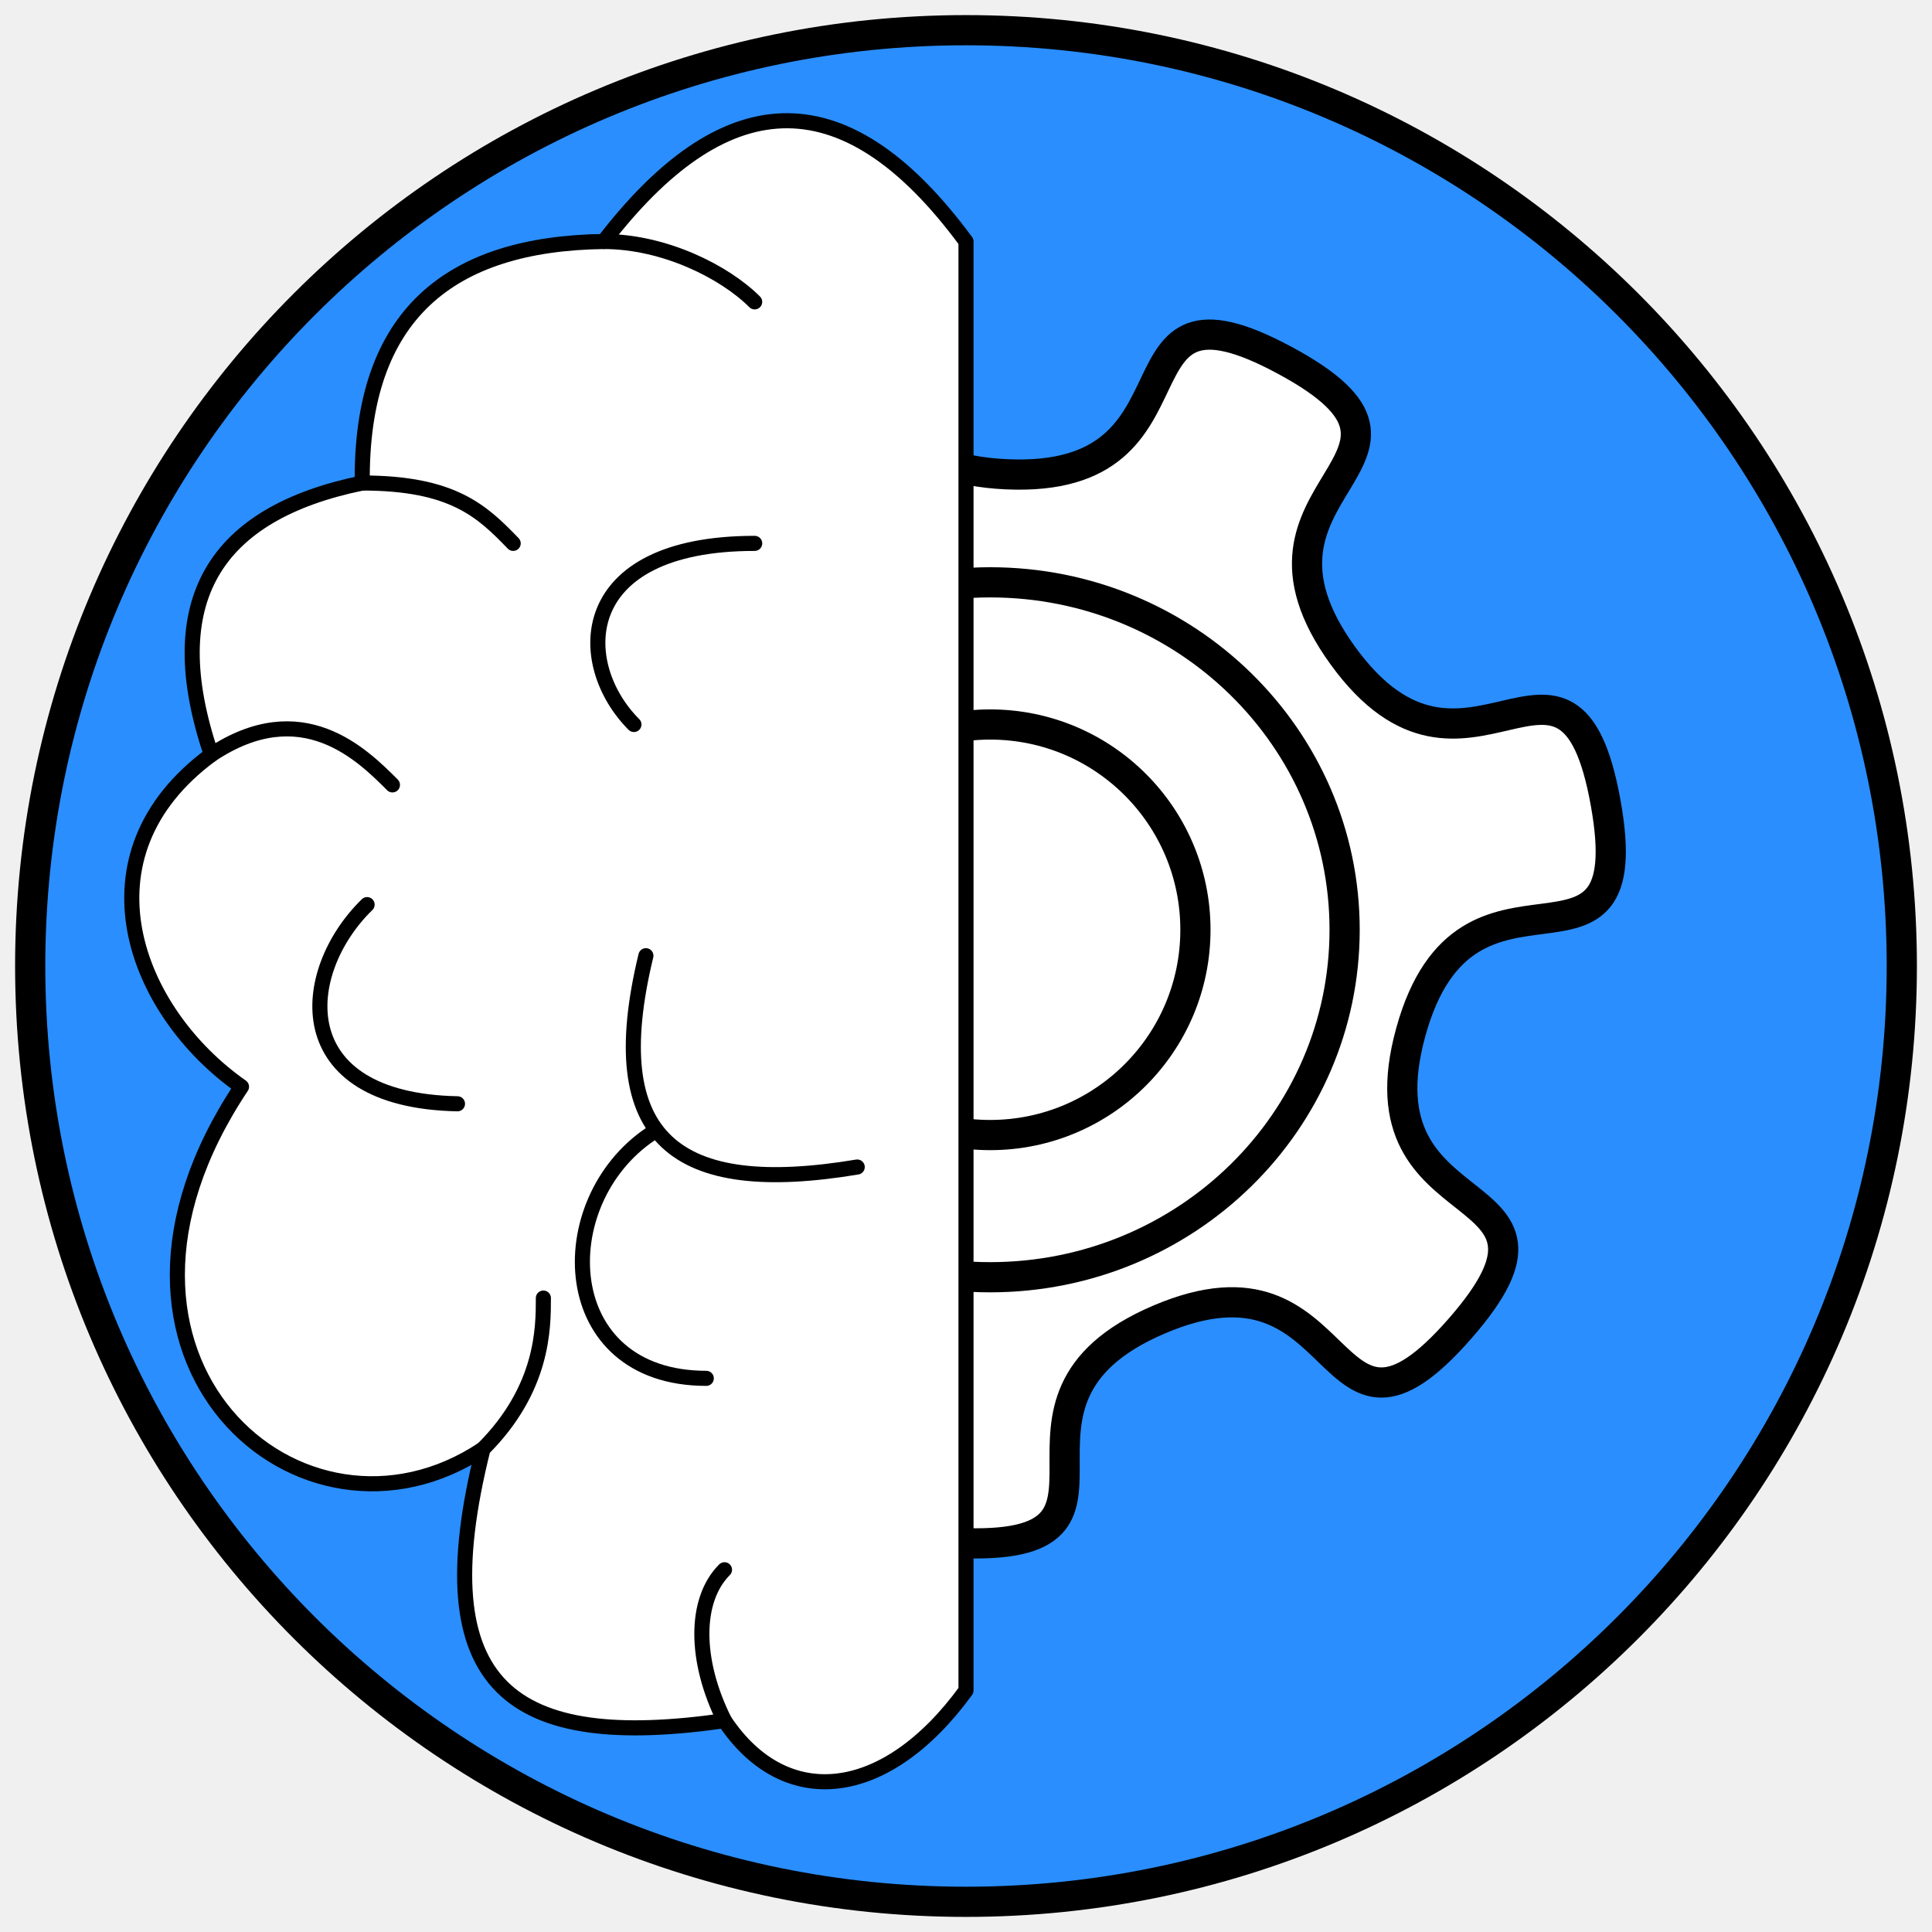
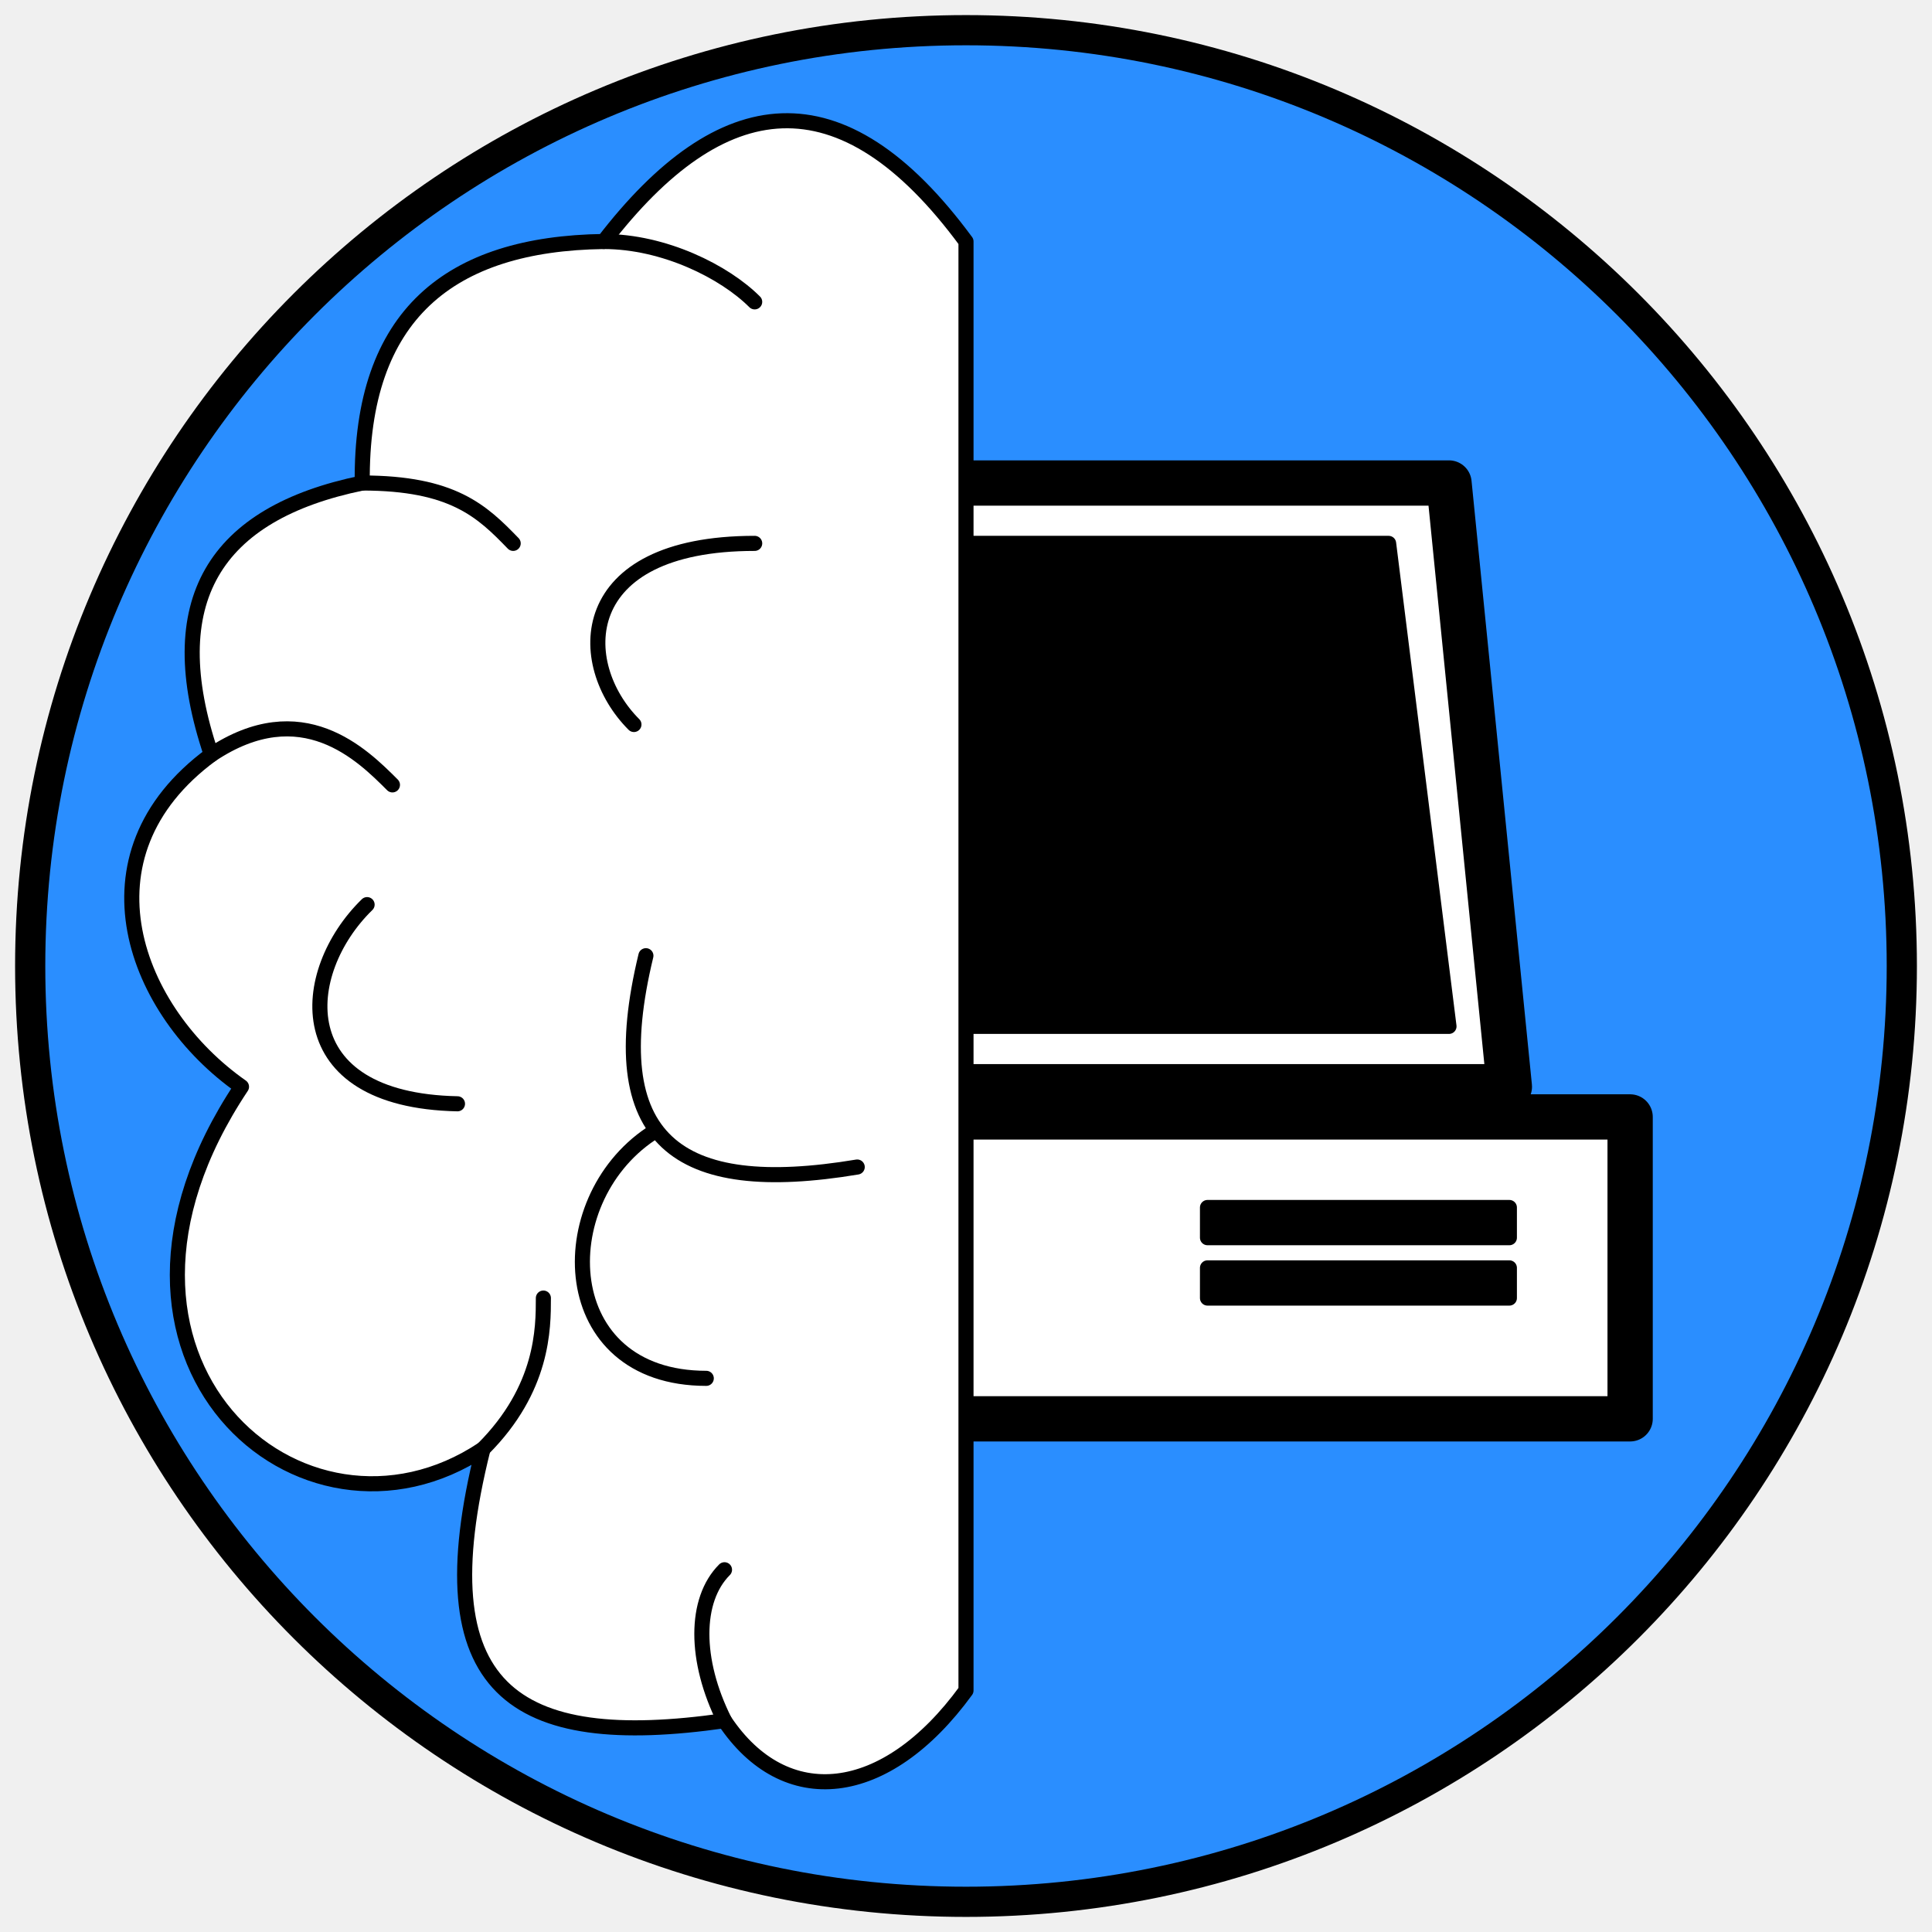
<svg xmlns="http://www.w3.org/2000/svg" width="512" height="512" viewBox="0 0 135.467 135.467" version="1.1" id="svg8">
  <defs id="defs2">
    <marker style="overflow:visible;" id="Arrow1Mend" refX="0.0" refY="0.0" orient="auto">
      <path transform="scale(0.4) rotate(180) translate(10,0)" style="fill-rule:evenodd;stroke:#ffffff;stroke-width:1pt;stroke-opacity:1;fill:#ffffff;fill-opacity:1" d="M 0.0,0.0 L 5.0,-5.0 L -12.5,0.0 L 5.0,5.0 L 0.0,0.0 z " id="path868" />
    </marker>
    <marker style="overflow:visible;" id="marker1227" refX="0.0" refY="0.0" orient="auto">
      <path transform="scale(0.8) rotate(180) translate(12.5,0)" style="fill-rule:evenodd;stroke:#ffffff;stroke-width:1pt;stroke-opacity:1;fill:#ffffff;fill-opacity:1" d="M 0.0,0.0 L 5.0,-5.0 L -12.5,0.0 L 5.0,5.0 L 0.0,0.0 z " id="path1225" />
    </marker>
    <marker style="overflow:visible;" id="Arrow1Lend" refX="0.0" refY="0.0" orient="auto">
      <path transform="scale(0.8) rotate(180) translate(12.5,0)" style="fill-rule:evenodd;stroke:#ffffff;stroke-width:1pt;stroke-opacity:1;fill:#ffffff;fill-opacity:1" d="M 0.0,0.0 L 5.0,-5.0 L -12.5,0.0 L 5.0,5.0 L 0.0,0.0 z " id="path862" />
    </marker>
  </defs>
  <g id="layer2">
    <rect style="fill:#2a8eff;fill-opacity:1;stroke:#000000;stroke-width:2.117;stroke-linecap:round;stroke-linejoin:round;stroke-miterlimit:4;stroke-dasharray:none;stroke-opacity:1;stop-color:#000000" id="rect14474" width="131.233" height="131.233" x="2.117" y="2.117" ry="66.675" rx="66.612" />
  </g>
  <g id="layer1">
-     <g id="g1505" transform="translate(121.9203,-25.4)">
-       <path style="fill:#ffffff;stroke:#000000;stroke-width:4.08;stroke-linecap:round;stroke-linejoin:round;stroke-miterlimit:4;stroke-dasharray:none;stop-color:#000000" id="path1128" transform="matrix(0.5188527,0,0,0.5188527,88.36568,-18.41188)" d="m -208,264 c -18.744,21.422 -14.462,-12.412 -40.645,-1.244 -26.182,11.168 1.201,31.495 -27.234,30.197 -28.435,-1.298 0.687,-19.046 -24.369,-32.553 -25.056,-13.507 -23.875,20.576 -40.589,-2.465 -16.714,-23.041 15.319,-11.338 10.257,-39.349 -5.062,-28.011 -30.973,-5.838 -23.379,-33.271 7.593,-27.433 18.415,4.908 37.16,-16.514 18.744,-21.422 -14.747,-27.855 11.435,-39.023 26.183,-11.168 7.645,17.458 36.08,18.756 28.435,1.298 12.583,-28.897 37.639,-15.39 25.056,13.507 -8.882,16.862 7.831,39.903 16.714,23.041 30.438,-8.179 35.5,19.832 5.062,28.011 -18.721,3.569 -26.314,31.002 -7.593,27.433 25.372,18.698 6.628,40.12 z" />
-       <rect style="fill:#ffffff;stroke:#000000;stroke-width:2.117;stroke-linecap:round;stroke-linejoin:round;stroke-miterlimit:4;stroke-dasharray:none;stop-color:#000000" id="rect984" width="49.709" height="48.726" x="-77.348" y="66.231" rx="24.854" ry="24.363" />
-       <rect style="fill:#ffffff;stroke:#000000;stroke-width:2.117;stroke-linecap:round;stroke-linejoin:round;stroke-miterlimit:4;stroke-dasharray:none;stop-color:#000000" id="rect984-3" width="28.787" height="28.787" x="-66.887" y="76.2" rx="14.394" ry="14.394" />
+     <g id="g3952" transform="translate(-21.16667)">
+       <rect style="fill:#ffffff;fill-opacity:0.999;stroke:#000000;stroke-width:3.175;stroke-linecap:round;stroke-linejoin:round;stroke-miterlimit:4;stroke-dasharray:none;stop-color:#000000" id="rect1067-3" width="76.2" height="21.167" x="59.267" y="78.317" />
+       <g id="g1648">
+         <path id="rect1067" style="fill:#ffffff;fill-opacity:0.999;stroke:#000000;stroke-width:3.175;stroke-linecap:round;stroke-linejoin:round;stop-color:#000000" d="M 71.967,33.867 H 122.767 L 127,76.2 H 67.733 Z" />
+         <path id="rect1275" style="fill-opacity:0.999;stroke:#000000;stroke-width:1.058;stroke-linecap:round;stroke-linejoin:round;stop-color:#000000" d="m 76.2,38.1 h 42.333 l 4.233,33.867 H 71.967 Z" />
+         <rect style="fill:#000000;fill-opacity:0.999;stroke:#000000;stroke-width:1.058;stroke-linecap:round;stroke-linejoin:round;stroke-miterlimit:4;stroke-dasharray:none;stop-color:#000000" id="rect3850" width="21.167" height="2.117" x="105.833" y="84.667" />
+         <rect style="fill:#000000;fill-opacity:0.999;stroke:#000000;stroke-width:1.058;stroke-linecap:round;stroke-linejoin:round;stroke-miterlimit:4;stroke-dasharray:none;stop-color:#000000" id="rect3852" width="21.167" height="2.117" x="105.833" y="88.9" />
+       </g>
    </g>
-     <path style="fill:#ffffff;stroke:#000000;stroke-width:1.058;stroke-linecap:round;stroke-linejoin:round;stroke-miterlimit:4;stroke-dasharray:none;stop-color:#000000" d="M 67.733,118.533 V 16.933 C 58.99,5.056 50.551,6.246 42.333,16.933 31.556,17.082 25.281,22.051 25.4,33.867 15.027,35.999 11.175,42.149 14.817,52.917 5.188,60.005 9.439,70.953 16.933,76.2 4.233,95.25 21.167,110.067 33.867,101.6 c -4.233,16.933 2.117,21.167 16.933,19.05 4.233,6.35 11.294,5.632 16.933,-2.117" id="path9053" />
-     <path style="fill:none;stroke:#000000;stroke-width:1.058;stroke-linecap:round;stroke-linejoin:round;stroke-miterlimit:4;stroke-dasharray:none;stop-color:#000000" d="m 45.289,67.012 c -3.127,12.939 2.117,16.933 14.817,14.817" id="path3699" />
-     <path style="fill:none;stroke:#000000;stroke-width:1.058;stroke-linecap:round;stroke-linejoin:round;stroke-miterlimit:4;stroke-dasharray:none;stop-color:#000000" d="M 45.625,79.509 C 38.507,84.285 38.939,96.646 49.522,96.646" id="path3701" />
-     <path style="fill:none;stroke:#000000;stroke-width:1.058;stroke-linecap:round;stroke-linejoin:round;stroke-miterlimit:4;stroke-dasharray:none;stop-color:#000000" d="M 44.45,50.8 C 40.217,46.567 40.217,38.1 52.917,38.1" id="path4054" />
-     <path style="fill:none;stroke:#000000;stroke-width:1.058;stroke-linecap:round;stroke-linejoin:round;stroke-miterlimit:4;stroke-dasharray:none;stop-color:#000000" d="M 25.74,63.43 C 20.891,68.158 20.122,77.153 32.077,77.395" id="path6542" />
-     <path style="fill:#ffffff;stroke:#000000;stroke-width:1.058;stroke-linecap:round;stroke-linejoin:round;stroke-miterlimit:4;stroke-dasharray:none;stop-color:#000000" d="m 42.333,16.933 c 4.233,0 8.467,2.117 10.583,4.233" id="path11648" />
-     <path style="fill:#ffffff;stroke:#000000;stroke-width:1.058;stroke-linecap:round;stroke-linejoin:round;stroke-miterlimit:4;stroke-dasharray:none;stop-color:#000000" d="m 25.4,33.867 c 6.35,0 8.398,1.974 10.583,4.233" id="path11650" />
-     <path style="fill:#ffffff;stroke:#000000;stroke-width:1.058;stroke-linecap:round;stroke-linejoin:round;stroke-miterlimit:4;stroke-dasharray:none;stop-color:#000000" d="m 14.817,52.917 c 6.35,-4.233 10.583,2e-6 12.7,2.117" id="path11652" />
-     <path style="fill:#ffffff;stroke:#000000;stroke-width:1.058;stroke-linecap:round;stroke-linejoin:round;stroke-miterlimit:4;stroke-dasharray:none;stop-color:#000000" d="m 33.867,101.6 c 4.233,-4.233 4.233,-8.467 4.233,-10.583" id="path11654" />
-     <path style="fill:#ffffff;stroke:#000000;stroke-width:1.058;stroke-linecap:round;stroke-linejoin:round;stroke-miterlimit:4;stroke-dasharray:none;stop-color:#000000" d="m 50.8,120.65 c -2.117,-4.233 -2.117,-8.467 1e-6,-10.583" id="path11656" />
+     <g id="g3944">
+       <path style="fill:#ffffff;stroke:#000000;stroke-width:1.058;stroke-linecap:round;stroke-linejoin:round;stroke-miterlimit:4;stroke-dasharray:none;stop-color:#000000" d="M 67.733,118.533 V 16.933 C 58.99,5.056 50.551,6.246 42.333,16.933 31.556,17.082 25.281,22.051 25.4,33.867 15.027,35.999 11.175,42.149 14.817,52.917 5.188,60.005 9.439,70.953 16.933,76.2 4.233,95.25 21.167,110.067 33.867,101.6 c -4.233,16.933 2.117,21.167 16.933,19.05 4.233,6.35 11.294,5.632 16.933,-2.117" id="path9053" />
+       <path style="fill:none;stroke:#000000;stroke-width:1.058;stroke-linecap:round;stroke-linejoin:round;stroke-miterlimit:4;stroke-dasharray:none;stop-color:#000000" d="m 45.289,67.012 c -3.127,12.939 2.117,16.933 14.817,14.817" id="path3699" />
+       <path style="fill:none;stroke:#000000;stroke-width:1.058;stroke-linecap:round;stroke-linejoin:round;stroke-miterlimit:4;stroke-dasharray:none;stop-color:#000000" d="M 45.625,79.509 C 38.507,84.285 38.939,96.646 49.522,96.646" id="path3701" />
+       <path style="fill:none;stroke:#000000;stroke-width:1.058;stroke-linecap:round;stroke-linejoin:round;stroke-miterlimit:4;stroke-dasharray:none;stop-color:#000000" d="M 44.45,50.8 C 40.217,46.567 40.217,38.1 52.917,38.1" id="path4054" />
+       <path style="fill:none;stroke:#000000;stroke-width:1.058;stroke-linecap:round;stroke-linejoin:round;stroke-miterlimit:4;stroke-dasharray:none;stop-color:#000000" d="M 25.74,63.43 C 20.891,68.158 20.122,77.153 32.077,77.395" id="path6542" />
+       <path style="fill:#ffffff;stroke:#000000;stroke-width:1.058;stroke-linecap:round;stroke-linejoin:round;stroke-miterlimit:4;stroke-dasharray:none;stop-color:#000000" d="m 42.333,16.933 c 4.233,0 8.467,2.117 10.583,4.233" id="path11648" />
+       <path style="fill:#ffffff;stroke:#000000;stroke-width:1.058;stroke-linecap:round;stroke-linejoin:round;stroke-miterlimit:4;stroke-dasharray:none;stop-color:#000000" d="m 25.4,33.867 c 6.35,0 8.398,1.974 10.583,4.233" id="path11650" />
+       <path style="fill:#ffffff;stroke:#000000;stroke-width:1.058;stroke-linecap:round;stroke-linejoin:round;stroke-miterlimit:4;stroke-dasharray:none;stop-color:#000000" d="m 14.817,52.917 c 6.35,-4.233 10.583,2e-6 12.7,2.117" id="path11652" />
+       <path style="fill:#ffffff;stroke:#000000;stroke-width:1.058;stroke-linecap:round;stroke-linejoin:round;stroke-miterlimit:4;stroke-dasharray:none;stop-color:#000000" d="m 33.867,101.6 c 4.233,-4.233 4.233,-8.467 4.233,-10.583" id="path11654" />
+       <path style="fill:#ffffff;stroke:#000000;stroke-width:1.058;stroke-linecap:round;stroke-linejoin:round;stroke-miterlimit:4;stroke-dasharray:none;stop-color:#000000" d="m 50.8,120.65 c -2.117,-4.233 -2.117,-8.467 1e-6,-10.583" id="path11656" />
+     </g>
  </g>
</svg>
